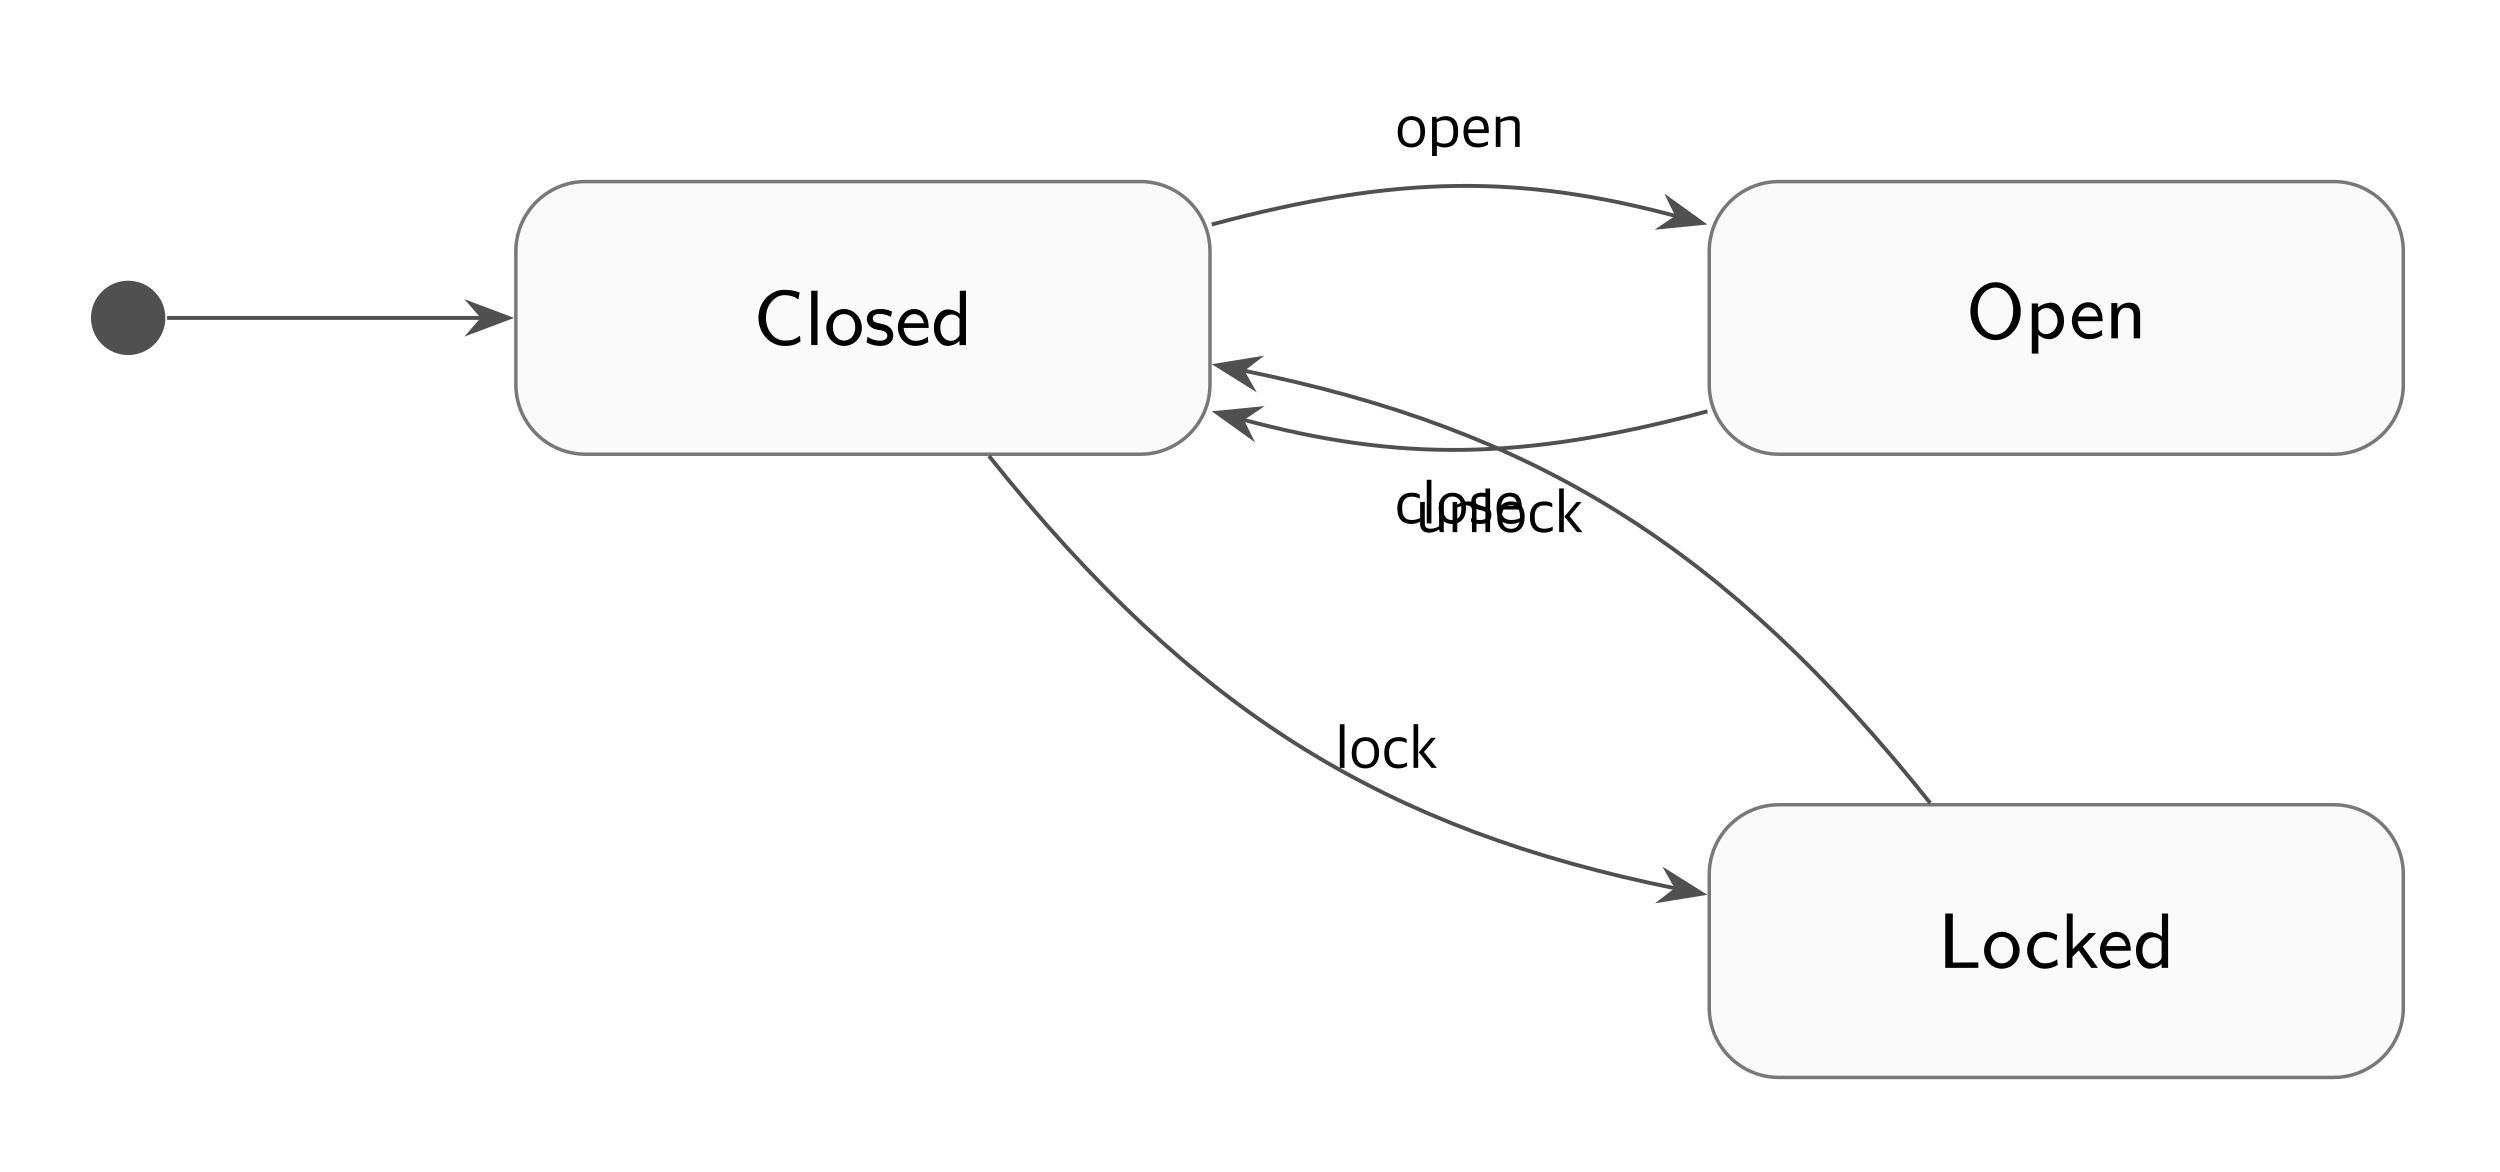
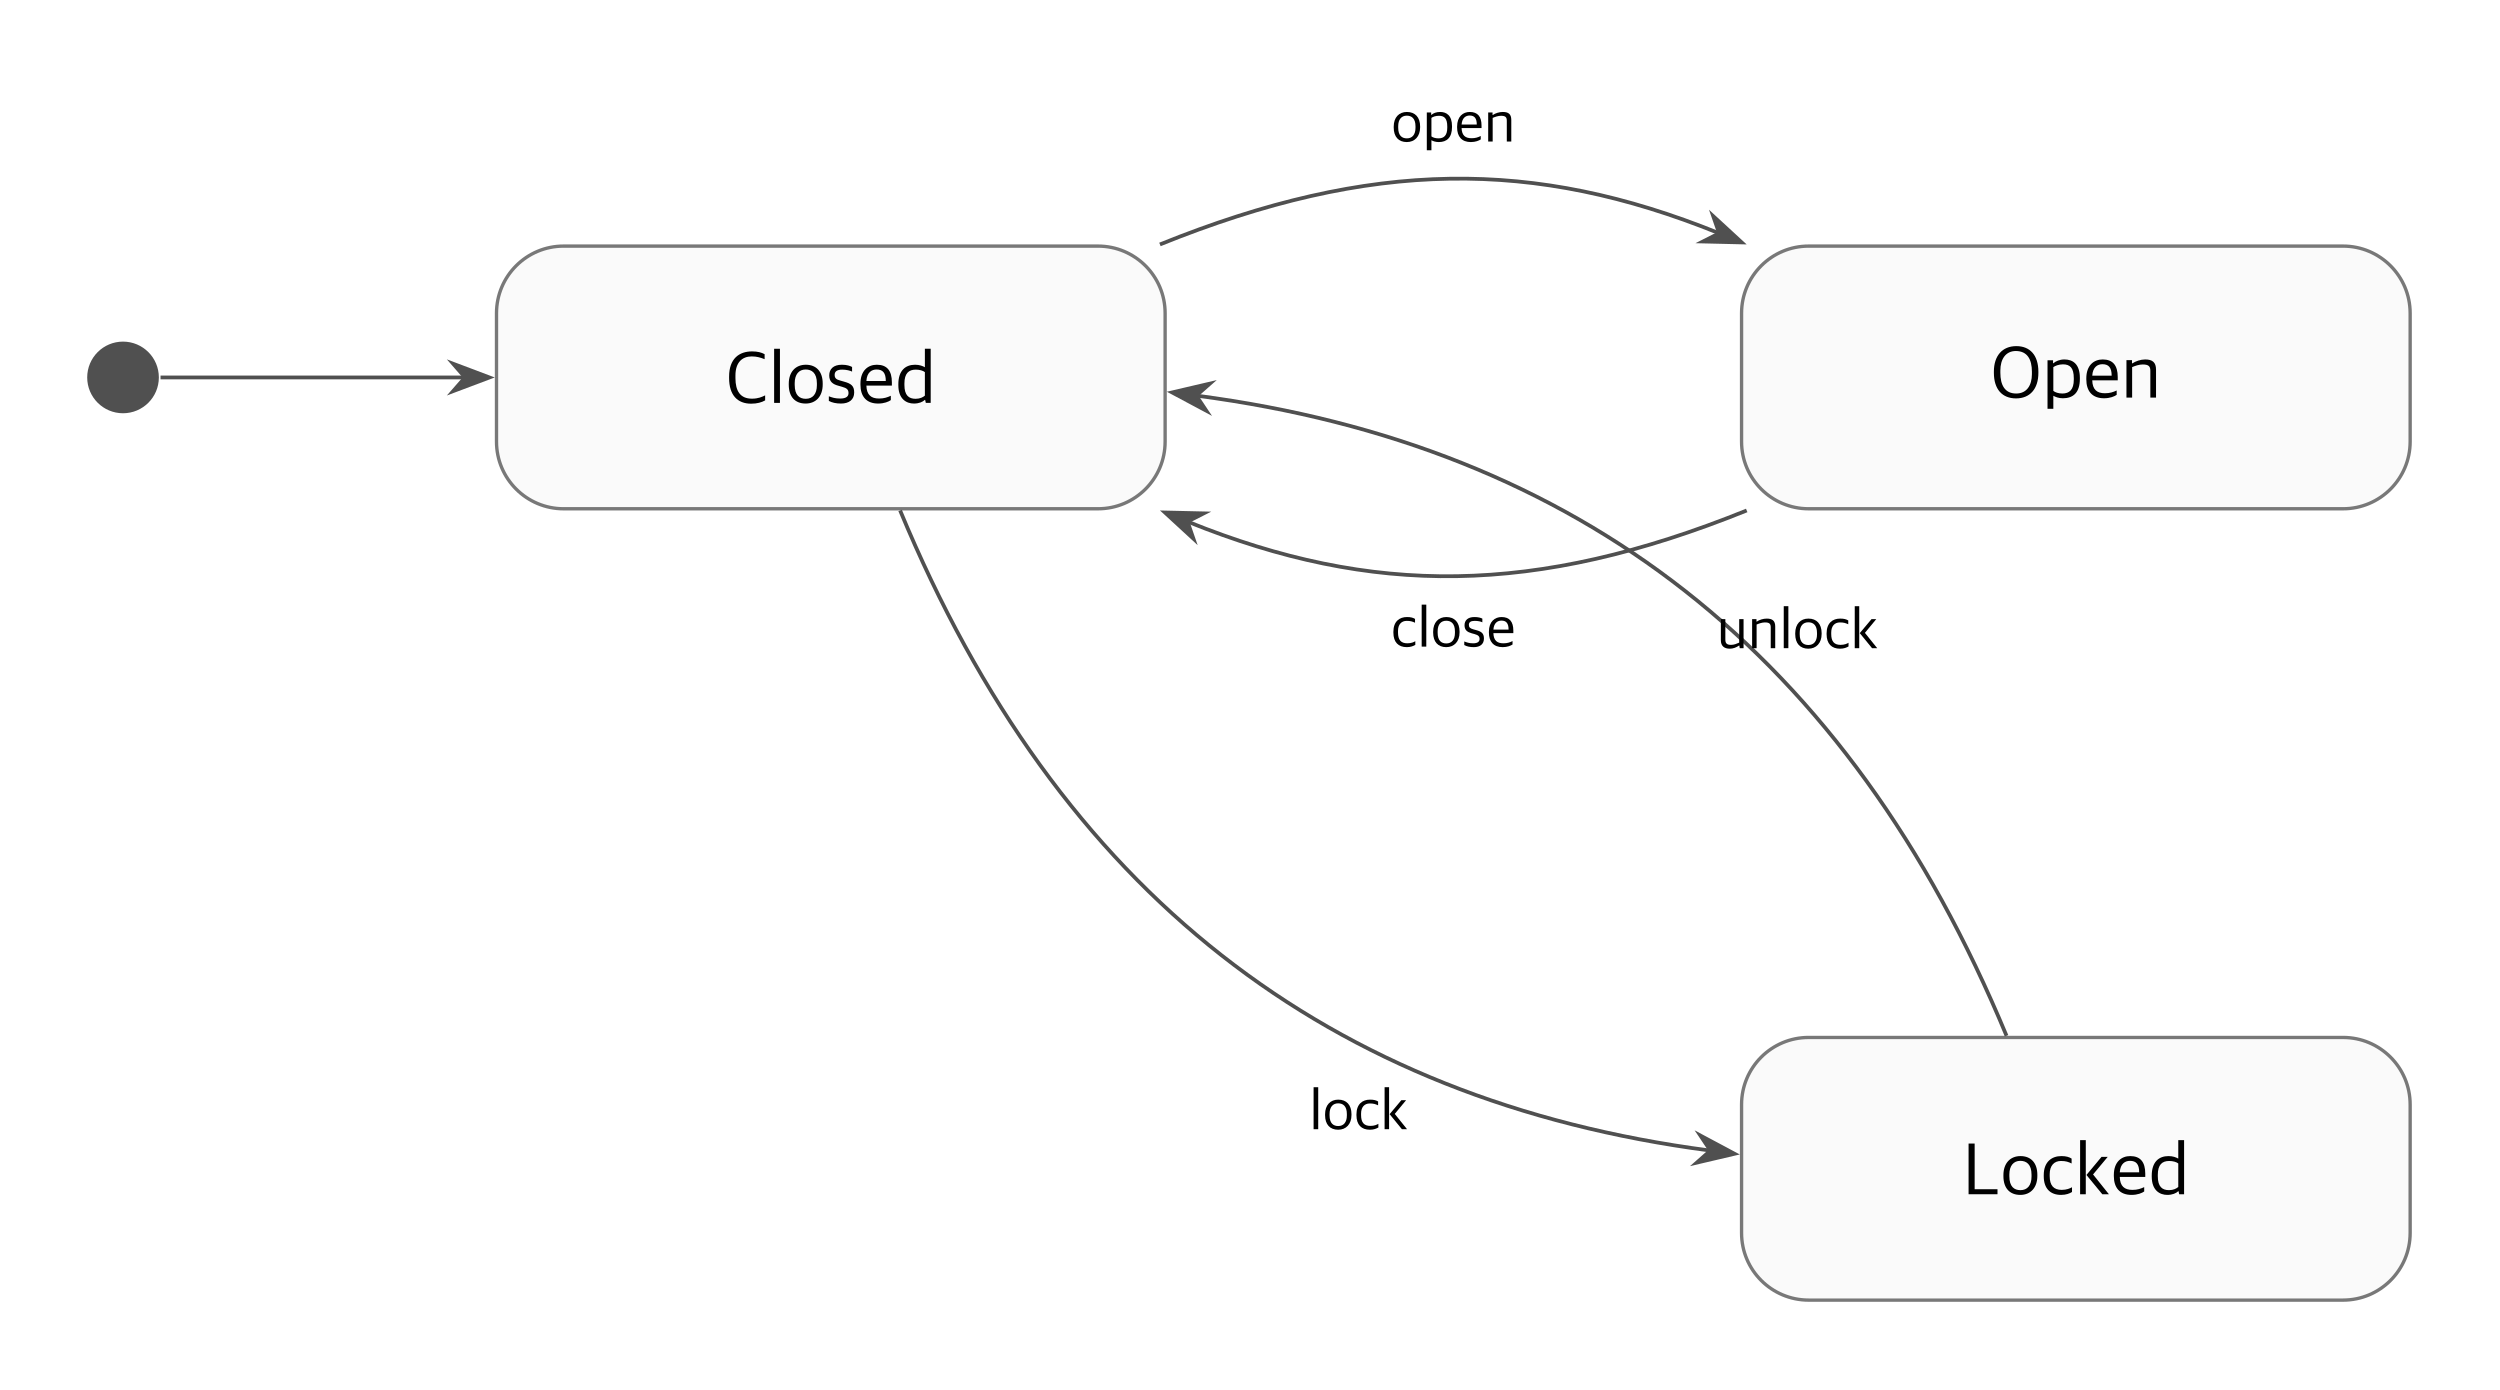
- <svg xmlns="http://www.w3.org/2000/svg" xmlns:xlink="http://www.w3.org/1999/xlink" width="284.54pt" height="133.37pt" viewBox="0 0 284.54 133.37">
+ <svg xmlns="http://www.w3.org/2000/svg" xmlns:xlink="http://www.w3.org/1999/xlink" width="295.88pt" height="164.5pt" viewBox="0 0 295.88 164.5">
  <defs>
    <g>
      <g id="glyph-0-0">
-         <path d="M 5.375 -0.406 L 5.328 -1.062 C 5.062 -0.891 4.797 -0.719 4.484 -0.609 C 4.188 -0.531 3.875 -0.516 3.547 -0.516 C 2.969 -0.516 2.438 -0.812 2.062 -1.266 C 1.641 -1.781 1.453 -2.438 1.453 -3.094 C 1.453 -3.766 1.641 -4.422 2.062 -4.922 C 2.438 -5.375 2.969 -5.688 3.547 -5.688 C 3.844 -5.688 4.109 -5.656 4.375 -5.578 C 4.656 -5.5 4.906 -5.359 5.141 -5.188 L 5.281 -5.984 C 5 -6.078 4.719 -6.172 4.422 -6.219 C 4.141 -6.266 3.844 -6.297 3.547 -6.297 C 2.75 -6.297 2 -5.938 1.453 -5.359 C 0.891 -4.75 0.594 -3.938 0.594 -3.094 C 0.594 -2.266 0.891 -1.453 1.453 -0.844 C 2 -0.25 2.75 0.094 3.547 0.094 C 3.875 0.094 4.188 0.078 4.5 0 C 4.812 -0.078 5.109 -0.234 5.375 -0.406 Z M 5.375 -0.406 " />
+         <path d="M 3.047 -0.281 C 3.75 -0.281 4.297 -0.438 4.703 -0.672 L 4.703 -1.266 C 4.328 -1.078 3.875 -0.875 3.141 -0.875 C 1.766 -0.875 1.188 -1.766 1.188 -3.312 L 1.188 -3.609 C 1.188 -5.188 2 -5.875 3.125 -5.875 C 3.719 -5.875 4.172 -5.734 4.641 -5.547 L 4.641 -6.141 C 4.266 -6.344 3.812 -6.469 3.156 -6.469 C 1.641 -6.469 0.438 -5.625 0.438 -3.484 L 0.438 -3.312 C 0.438 -1.281 1.438 -0.281 3.047 -0.281 Z M 3.047 -0.281 " />
      </g>
      <g id="glyph-0-1">
-         <path d="M 1.453 0 L 1.453 -6.188 L 0.734 -6.188 L 0.734 0 Z M 1.453 0 " />
+         <path d="M 0.672 -0.375 L 1.359 -0.375 L 1.359 -6.781 L 0.672 -6.781 Z M 0.672 -0.375 " />
      </g>
      <g id="glyph-0-2">
-         <path d="M 4.312 -1.969 C 4.312 -3.125 3.422 -4.109 2.281 -4.109 C 1.172 -4.109 0.266 -3.156 0.266 -1.969 C 0.266 -0.781 1.203 0.094 2.281 0.094 C 3.391 0.094 4.312 -0.797 4.312 -1.969 Z M 3.562 -2.047 C 3.562 -1.016 2.938 -0.516 2.297 -0.516 C 1.609 -0.516 1.016 -1.047 1.016 -2.047 C 1.016 -3.094 1.672 -3.531 2.281 -3.531 C 2.922 -3.531 3.562 -3.078 3.562 -2.047 Z M 3.562 -2.047 " />
+         <path d="M 2.375 -0.297 C 3.578 -0.297 4.391 -1.141 4.391 -2.547 L 4.391 -2.672 C 4.391 -4.078 3.641 -4.891 2.391 -4.891 C 1.188 -4.891 0.375 -4.047 0.375 -2.641 L 0.375 -2.516 C 0.375 -1.094 1.125 -0.297 2.375 -0.297 Z M 2.391 -0.859 C 1.656 -0.859 1.078 -1.266 1.078 -2.5 L 1.078 -2.719 C 1.078 -3.75 1.578 -4.328 2.375 -4.328 C 3.094 -4.328 3.703 -3.922 3.703 -2.688 L 3.703 -2.469 C 3.703 -1.422 3.203 -0.859 2.391 -0.859 Z M 2.391 -0.859 " />
      </g>
      <g id="glyph-0-3">
-         <path d="M 3.297 -1.156 C 3.297 -1.469 3.172 -1.781 2.859 -2.047 C 2.562 -2.297 2.297 -2.359 1.734 -2.469 C 1.422 -2.531 0.969 -2.609 0.969 -3.031 C 0.969 -3.547 1.609 -3.547 1.734 -3.547 C 2.391 -3.547 2.781 -3.344 3.031 -3.203 L 3.156 -3.828 C 2.594 -4.078 2.188 -4.109 1.812 -4.109 C 1.609 -4.109 0.297 -4.109 0.297 -2.938 C 0.297 -2.5 0.562 -2.234 0.656 -2.141 C 1 -1.844 1.234 -1.797 1.844 -1.688 C 2.125 -1.625 2.625 -1.531 2.625 -1.078 C 2.625 -0.5 1.906 -0.5 1.797 -0.5 C 1.266 -0.5 0.766 -0.672 0.375 -0.953 L 0.266 -0.297 C 0.797 -0.016 1.344 0.094 1.797 0.094 C 2.375 0.094 3.297 -0.094 3.297 -1.156 Z M 3.297 -1.156 " />
+         <path d="M 1.781 -0.297 C 2.75 -0.297 3.344 -0.766 3.344 -1.609 C 3.344 -2.375 3 -2.656 2.141 -2.891 L 1.703 -3.016 C 1.219 -3.141 1.031 -3.312 1.031 -3.688 C 1.031 -4.109 1.328 -4.312 1.938 -4.312 C 2.422 -4.312 2.875 -4.188 3.094 -4.078 L 3.094 -4.625 C 2.875 -4.75 2.484 -4.891 1.891 -4.891 C 0.875 -4.891 0.391 -4.375 0.391 -3.625 C 0.391 -2.875 0.828 -2.578 1.469 -2.406 L 1.906 -2.281 C 2.469 -2.125 2.672 -1.953 2.672 -1.531 C 2.672 -1.141 2.391 -0.891 1.688 -0.891 C 1.047 -0.891 0.734 -1.016 0.344 -1.156 L 0.344 -0.609 C 0.719 -0.406 1.203 -0.297 1.781 -0.297 Z M 1.781 -0.297 " />
      </g>
      <g id="glyph-0-4">
-         <path d="M 3.812 -1.953 C 3.812 -2.234 3.797 -2.906 3.453 -3.438 C 3.078 -4 2.5 -4.109 2.172 -4.109 C 1.141 -4.109 0.312 -3.156 0.312 -2.016 C 0.312 -0.844 1.188 0.094 2.297 0.094 C 2.734 0.094 3.25 -0.016 3.766 -0.344 L 3.719 -0.953 C 3.156 -0.547 2.625 -0.484 2.312 -0.484 C 1.562 -0.484 1 -1.141 0.969 -1.953 Z M 3.281 -2.484 L 1.031 -2.484 C 1.172 -3.047 1.609 -3.531 2.172 -3.531 C 2.5 -3.531 3.109 -3.375 3.281 -2.484 Z M 3.281 -2.484 " />
+         <path d="M 2.469 -0.297 C 3.188 -0.297 3.703 -0.516 3.969 -0.703 L 3.969 -1.219 C 3.562 -1.031 3.172 -0.891 2.578 -0.891 C 1.641 -0.891 1.109 -1.312 1.078 -2.422 L 4.094 -2.422 L 4.094 -2.812 C 4.094 -4.188 3.516 -4.891 2.312 -4.891 C 1.281 -4.891 0.375 -4.203 0.375 -2.656 L 0.375 -2.531 C 0.375 -1.141 1.078 -0.297 2.469 -0.297 Z M 2.281 -4.328 C 3.016 -4.328 3.375 -3.938 3.375 -2.969 L 1.078 -2.969 C 1.141 -4.016 1.734 -4.328 2.281 -4.328 Z M 2.281 -4.328 " />
      </g>
      <g id="glyph-0-5">
-         <path d="M 3.984 0 L 3.984 -6.188 L 3.281 -6.188 L 3.281 -3.562 C 2.781 -3.984 2.203 -4.062 1.922 -4.062 C 1.016 -4.062 0.328 -3.125 0.328 -1.984 C 0.328 -0.828 1.016 0.094 1.875 0.094 C 2.156 0.094 2.719 0.031 3.25 -0.469 L 3.25 0 Z M 3.25 -1.266 C 3.25 -1.094 3.25 -1.078 3.156 -0.953 C 2.906 -0.625 2.609 -0.484 2.281 -0.484 C 1.703 -0.484 1.062 -0.906 1.062 -1.969 C 1.062 -3.109 1.812 -3.484 2.375 -3.484 C 2.797 -3.484 3.078 -3.25 3.25 -3.016 Z M 3.25 -1.266 " />
+         <path d="M 2.234 -0.297 C 2.828 -0.297 3.266 -0.484 3.531 -0.734 L 3.562 -0.734 L 3.641 -0.375 L 4.219 -0.375 L 4.219 -6.781 L 3.531 -6.781 L 3.531 -4.594 C 3.281 -4.734 2.906 -4.891 2.375 -4.891 C 1.219 -4.891 0.391 -4.188 0.391 -2.578 L 0.391 -2.469 C 0.391 -0.828 1.344 -0.297 2.234 -0.297 Z M 2.438 -0.859 C 1.641 -0.859 1.109 -1.25 1.109 -2.5 L 1.109 -2.672 C 1.109 -3.875 1.625 -4.312 2.453 -4.312 C 2.906 -4.312 3.328 -4.188 3.531 -4.016 L 3.531 -1.234 C 3.312 -1.047 2.953 -0.859 2.438 -0.859 Z M 2.438 -0.859 " />
      </g>
      <g id="glyph-0-6">
-         <path d="M 6.25 -3.062 C 6.25 -4.953 4.922 -6.391 3.375 -6.391 C 1.844 -6.391 0.516 -4.953 0.516 -3.062 C 0.516 -1.219 1.844 0.203 3.375 0.203 C 4.922 0.203 6.25 -1.219 6.25 -3.062 Z M 5.391 -3.203 C 5.391 -1.531 4.438 -0.422 3.375 -0.422 C 2.312 -0.422 1.359 -1.531 1.359 -3.203 C 1.359 -4.828 2.359 -5.781 3.375 -5.781 C 4.406 -5.781 5.391 -4.828 5.391 -3.203 Z M 5.391 -3.203 " />
+         <path d="M 3.047 -0.281 C 4.688 -0.281 5.688 -1.406 5.688 -3.297 L 5.688 -3.438 C 5.688 -5.406 4.688 -6.469 3.078 -6.469 C 1.422 -6.469 0.422 -5.328 0.422 -3.453 L 0.422 -3.312 C 0.422 -1.344 1.422 -0.281 3.047 -0.281 Z M 3.062 -0.859 C 1.719 -0.859 1.188 -1.859 1.188 -3.312 L 1.188 -3.578 C 1.188 -4.922 1.812 -5.891 3.031 -5.891 C 4.391 -5.875 4.922 -4.891 4.922 -3.438 L 4.922 -3.156 C 4.922 -1.828 4.312 -0.859 3.062 -0.859 Z M 3.062 -0.859 " />
      </g>
      <g id="glyph-0-7">
-         <path d="M 4.406 -1.984 C 4.406 -3.062 3.844 -4.062 2.984 -4.062 C 2.734 -4.062 2.062 -4.016 1.453 -3.531 L 1.453 -3.969 L 0.734 -3.969 L 0.734 1.734 L 1.484 1.734 L 1.484 -0.406 C 1.812 -0.094 2.25 0.094 2.719 0.094 C 3.625 0.094 4.406 -0.781 4.406 -1.984 Z M 3.672 -1.984 C 3.672 -1.125 3.047 -0.484 2.344 -0.484 C 2.062 -0.484 1.734 -0.594 1.484 -1.031 L 1.484 -2.969 C 1.594 -3.125 1.922 -3.453 2.438 -3.453 C 3.109 -3.453 3.672 -2.812 3.672 -1.984 Z M 3.672 -1.984 " />
+         <path d="M 0.656 0.953 L 1.344 0.953 L 1.344 -0.594 C 1.594 -0.453 1.969 -0.297 2.469 -0.297 C 3.703 -0.297 4.484 -0.969 4.484 -2.594 L 4.484 -2.703 C 4.484 -4.359 3.641 -4.891 2.656 -4.891 C 2.094 -4.891 1.625 -4.688 1.344 -4.438 L 1.312 -4.438 L 1.312 -4.797 L 0.656 -4.797 Z M 2.406 -0.859 C 1.953 -0.859 1.547 -1 1.344 -1.172 L 1.344 -3.984 C 1.547 -4.125 1.969 -4.312 2.484 -4.312 C 3.297 -4.312 3.766 -3.922 3.766 -2.672 L 3.766 -2.5 C 3.766 -1.312 3.25 -0.859 2.406 -0.859 Z M 2.406 -0.859 " />
      </g>
      <g id="glyph-0-8">
-         <path d="M 4 0 L 4 -2.656 C 4 -3.312 3.828 -4.062 2.75 -4.062 C 2.047 -4.062 1.609 -3.656 1.406 -3.375 L 1.406 -4.016 L 0.719 -4.016 L 0.719 0 L 1.469 0 L 1.469 -2.172 C 1.469 -2.766 1.688 -3.484 2.375 -3.484 C 3.266 -3.484 3.266 -2.844 3.266 -2.594 L 3.266 0 Z M 4 0 " />
+         <path d="M 0.656 -0.375 L 1.328 -0.375 L 1.328 -3.984 C 1.703 -4.141 2.156 -4.297 2.578 -4.297 C 3.281 -4.297 3.484 -4.078 3.484 -3.547 L 3.484 -0.375 L 4.156 -0.375 L 4.156 -3.688 C 4.156 -4.547 3.734 -4.891 2.875 -4.891 C 2.328 -4.891 1.75 -4.688 1.344 -4.422 L 1.312 -4.422 L 1.312 -4.812 L 0.656 -4.812 Z M 0.656 -0.375 " />
      </g>
      <g id="glyph-0-9">
-         <path d="M 4.609 0 L 4.609 -0.625 L 4.219 -0.625 L 2.047 -0.609 L 1.703 -0.609 L 1.703 -6.188 L 0.844 -6.188 L 0.844 0 Z M 4.609 0 " />
+         <path d="M 0.766 -0.375 L 4.188 -0.375 L 4.188 -0.969 L 1.484 -0.969 L 1.484 -6.375 L 0.766 -6.375 Z M 0.766 -0.375 " />
      </g>
      <g id="glyph-0-10">
-         <path d="M 3.812 -0.328 L 3.75 -0.969 C 3.328 -0.672 2.859 -0.516 2.312 -0.516 C 1.562 -0.516 1.062 -1.141 1.062 -1.984 C 1.062 -2.672 1.406 -3.5 2.359 -3.5 C 2.922 -3.5 3.203 -3.406 3.656 -3.094 L 3.766 -3.719 C 3.266 -4 2.984 -4.109 2.344 -4.109 C 1.078 -4.109 0.328 -3.047 0.328 -1.984 C 0.328 -0.875 1.156 0.094 2.312 0.094 C 2.938 0.094 3.406 -0.094 3.812 -0.328 Z M 3.812 -0.328 " />
+         <path d="M 2.422 -0.297 C 3.031 -0.297 3.438 -0.469 3.719 -0.641 L 3.719 -1.203 C 3.5 -1.078 3.094 -0.891 2.5 -0.891 C 1.562 -0.891 1.078 -1.391 1.078 -2.531 L 1.078 -2.75 C 1.078 -3.766 1.609 -4.312 2.406 -4.312 C 3 -4.312 3.281 -4.203 3.672 -4.016 L 3.672 -4.594 C 3.375 -4.781 3.031 -4.891 2.453 -4.891 C 1.312 -4.891 0.375 -4.203 0.375 -2.641 L 0.375 -2.5 C 0.375 -1.047 1.156 -0.297 2.422 -0.297 Z M 2.422 -0.297 " />
      </g>
      <g id="glyph-0-11">
-         <path d="M 4.312 0 L 2.578 -2.422 L 4.109 -3.969 L 3.266 -3.969 L 1.438 -2.125 L 1.438 -6.188 L 0.766 -6.188 L 0.766 0 L 1.406 0 L 1.406 -1.266 L 2.125 -1.984 L 3.547 0 Z M 4.312 0 " />
+         <path d="M 0.656 -0.375 L 1.328 -0.375 L 1.328 -6.781 L 0.656 -6.781 Z M 3.281 -0.375 L 4.062 -0.375 L 2.188 -2.719 L 3.922 -4.797 L 3.188 -4.797 L 1.406 -2.656 Z M 3.281 -0.375 " />
      </g>
      <g id="glyph-1-0">
-         <path d="M 1.844 -0.234 C 2.781 -0.234 3.406 -0.875 3.406 -1.984 L 3.406 -2.078 C 3.406 -3.156 2.828 -3.797 1.859 -3.797 C 0.922 -3.797 0.297 -3.141 0.297 -2.047 L 0.297 -1.953 C 0.297 -0.859 0.875 -0.234 1.844 -0.234 Z M 1.859 -0.672 C 1.281 -0.672 0.828 -0.984 0.828 -1.938 L 0.828 -2.109 C 0.828 -2.906 1.219 -3.359 1.844 -3.359 C 2.406 -3.359 2.875 -3.047 2.875 -2.094 L 2.875 -1.922 C 2.875 -1.109 2.484 -0.672 1.859 -0.672 Z M 1.859 -0.672 " />
+         <path d="M 1.844 -0.234 C 2.781 -0.234 3.422 -0.891 3.422 -1.984 L 3.422 -2.078 C 3.422 -3.172 2.828 -3.797 1.859 -3.797 C 0.922 -3.797 0.297 -3.156 0.297 -2.062 L 0.297 -1.953 C 0.297 -0.859 0.875 -0.234 1.844 -0.234 Z M 1.859 -0.672 C 1.281 -0.672 0.828 -0.984 0.828 -1.938 L 0.828 -2.109 C 0.828 -2.922 1.219 -3.359 1.844 -3.359 C 2.406 -3.359 2.875 -3.047 2.875 -2.094 L 2.875 -1.922 C 2.875 -1.109 2.484 -0.672 1.859 -0.672 Z M 1.859 -0.672 " />
      </g>
      <g id="glyph-1-1">
-         <path d="M 0.5 0.734 L 1.047 0.734 L 1.047 -0.453 C 1.234 -0.344 1.531 -0.234 1.922 -0.234 C 2.875 -0.234 3.469 -0.75 3.469 -2.016 L 3.469 -2.109 C 3.469 -3.375 2.828 -3.797 2.062 -3.797 C 1.625 -3.797 1.266 -3.641 1.047 -3.453 L 1.016 -3.453 L 1.016 -3.719 L 0.5 -3.719 Z M 1.875 -0.672 C 1.516 -0.672 1.203 -0.781 1.047 -0.906 L 1.047 -3.094 C 1.203 -3.203 1.531 -3.344 1.922 -3.344 C 2.562 -3.344 2.922 -3.047 2.922 -2.078 L 2.922 -1.938 C 2.922 -1.016 2.531 -0.672 1.875 -0.672 Z M 1.875 -0.672 " />
+         <path d="M 0.5 0.734 L 1.047 0.734 L 1.047 -0.453 C 1.234 -0.344 1.531 -0.234 1.922 -0.234 C 2.875 -0.234 3.484 -0.766 3.484 -2.016 L 3.484 -2.109 C 3.484 -3.391 2.828 -3.797 2.078 -3.797 C 1.625 -3.797 1.266 -3.656 1.047 -3.453 L 1.016 -3.453 L 1.016 -3.734 L 0.5 -3.734 Z M 1.875 -0.672 C 1.516 -0.672 1.203 -0.781 1.047 -0.906 L 1.047 -3.094 C 1.203 -3.219 1.531 -3.344 1.938 -3.344 C 2.562 -3.344 2.922 -3.047 2.922 -2.078 L 2.922 -1.938 C 2.922 -1.016 2.531 -0.672 1.875 -0.672 Z M 1.875 -0.672 " />
      </g>
      <g id="glyph-1-2">
-         <path d="M 1.922 -0.234 C 2.484 -0.234 2.875 -0.406 3.078 -0.547 L 3.078 -0.938 C 2.766 -0.797 2.469 -0.688 2 -0.688 C 1.266 -0.688 0.859 -1.016 0.828 -1.875 L 3.172 -1.875 L 3.172 -2.172 C 3.172 -3.25 2.734 -3.797 1.797 -3.797 C 1 -3.797 0.297 -3.266 0.297 -2.062 L 0.297 -1.969 C 0.297 -0.891 0.844 -0.234 1.922 -0.234 Z M 1.781 -3.359 C 2.344 -3.359 2.625 -3.047 2.625 -2.297 L 0.828 -2.297 C 0.891 -3.109 1.344 -3.359 1.781 -3.359 Z M 1.781 -3.359 " />
+         <path d="M 1.922 -0.234 C 2.484 -0.234 2.875 -0.406 3.094 -0.547 L 3.094 -0.953 C 2.781 -0.797 2.469 -0.688 2.016 -0.688 C 1.266 -0.688 0.859 -1.016 0.828 -1.891 L 3.188 -1.891 L 3.188 -2.188 C 3.188 -3.25 2.734 -3.797 1.797 -3.797 C 1 -3.797 0.297 -3.266 0.297 -2.062 L 0.297 -1.969 C 0.297 -0.891 0.844 -0.234 1.922 -0.234 Z M 1.781 -3.375 C 2.344 -3.375 2.625 -3.062 2.625 -2.312 L 0.828 -2.312 C 0.891 -3.125 1.344 -3.375 1.781 -3.375 Z M 1.781 -3.375 " />
      </g>
      <g id="glyph-1-3">
-         <path d="M 0.5 -0.297 L 1.031 -0.297 L 1.031 -3.094 C 1.312 -3.219 1.672 -3.344 2 -3.344 C 2.547 -3.344 2.703 -3.156 2.703 -2.75 L 2.703 -0.297 L 3.219 -0.297 L 3.219 -2.859 C 3.219 -3.531 2.906 -3.797 2.234 -3.797 C 1.797 -3.797 1.359 -3.641 1.047 -3.438 L 1.016 -3.438 L 1.016 -3.734 L 0.5 -3.734 Z M 0.5 -0.297 " />
+         <path d="M 0.5 -0.297 L 1.031 -0.297 L 1.031 -3.094 C 1.328 -3.219 1.688 -3.344 2.016 -3.344 C 2.562 -3.344 2.703 -3.172 2.703 -2.75 L 2.703 -0.297 L 3.234 -0.297 L 3.234 -2.859 C 3.234 -3.531 2.906 -3.797 2.234 -3.797 C 1.812 -3.797 1.359 -3.656 1.047 -3.438 L 1.016 -3.438 L 1.016 -3.734 L 0.5 -3.734 Z M 0.5 -0.297 " />
      </g>
      <g id="glyph-1-4">
-         <path d="M 1.875 -0.234 C 2.359 -0.234 2.656 -0.375 2.891 -0.5 L 2.891 -0.922 C 2.719 -0.828 2.406 -0.688 1.938 -0.688 C 1.203 -0.688 0.844 -1.078 0.844 -1.969 L 0.844 -2.125 C 0.844 -2.922 1.25 -3.344 1.875 -3.344 C 2.328 -3.344 2.547 -3.266 2.844 -3.125 L 2.844 -3.562 C 2.625 -3.719 2.359 -3.797 1.906 -3.797 C 1.016 -3.797 0.297 -3.266 0.297 -2.047 L 0.297 -1.938 C 0.297 -0.812 0.891 -0.234 1.875 -0.234 Z M 1.875 -0.234 " />
+         <path d="M 1.891 -0.234 C 2.359 -0.234 2.672 -0.375 2.891 -0.5 L 2.891 -0.938 C 2.719 -0.828 2.406 -0.688 1.953 -0.688 C 1.203 -0.688 0.844 -1.078 0.844 -1.969 L 0.844 -2.141 C 0.844 -2.922 1.25 -3.344 1.875 -3.344 C 2.328 -3.344 2.547 -3.266 2.859 -3.125 L 2.859 -3.578 C 2.625 -3.719 2.359 -3.797 1.906 -3.797 C 1.016 -3.797 0.297 -3.281 0.297 -2.047 L 0.297 -1.953 C 0.297 -0.812 0.891 -0.234 1.891 -0.234 Z M 1.891 -0.234 " />
      </g>
      <g id="glyph-1-5">
-         <path d="M 0.516 -0.297 L 1.047 -0.297 L 1.047 -5.266 L 0.516 -5.266 Z M 0.516 -0.297 " />
+         <path d="M 0.516 -0.297 L 1.062 -0.297 L 1.062 -5.266 L 0.516 -5.266 Z M 0.516 -0.297 " />
      </g>
      <g id="glyph-1-6">
-         <path d="M 1.375 -0.234 C 2.141 -0.234 2.594 -0.594 2.594 -1.25 C 2.594 -1.844 2.328 -2.062 1.672 -2.234 L 1.312 -2.344 C 0.953 -2.438 0.812 -2.562 0.812 -2.859 C 0.812 -3.188 1.031 -3.344 1.5 -3.344 C 1.875 -3.344 2.234 -3.25 2.406 -3.156 L 2.406 -3.594 C 2.234 -3.688 1.922 -3.797 1.469 -3.797 C 0.688 -3.797 0.297 -3.406 0.297 -2.812 C 0.297 -2.234 0.641 -2 1.141 -1.859 L 1.484 -1.781 C 1.922 -1.656 2.078 -1.516 2.078 -1.188 C 2.078 -0.875 1.859 -0.688 1.297 -0.688 C 0.812 -0.688 0.562 -0.797 0.266 -0.906 L 0.266 -0.484 C 0.562 -0.312 0.922 -0.234 1.375 -0.234 Z M 1.375 -0.234 " />
+         <path d="M 1.391 -0.234 C 2.141 -0.234 2.594 -0.594 2.594 -1.25 C 2.594 -1.844 2.328 -2.078 1.672 -2.25 L 1.328 -2.344 C 0.953 -2.453 0.812 -2.578 0.812 -2.875 C 0.812 -3.188 1.031 -3.344 1.5 -3.344 C 1.891 -3.344 2.234 -3.266 2.406 -3.172 L 2.406 -3.609 C 2.234 -3.703 1.938 -3.797 1.469 -3.797 C 0.688 -3.797 0.297 -3.406 0.297 -2.828 C 0.297 -2.234 0.641 -2.016 1.141 -1.875 L 1.484 -1.781 C 1.922 -1.656 2.078 -1.516 2.078 -1.203 C 2.078 -0.891 1.859 -0.688 1.312 -0.688 C 0.828 -0.688 0.562 -0.797 0.266 -0.906 L 0.266 -0.484 C 0.562 -0.312 0.938 -0.234 1.391 -0.234 Z M 1.391 -0.234 " />
      </g>
      <g id="glyph-1-7">
-         <path d="M 0.5 -0.297 L 1.031 -0.297 L 1.031 -5.266 L 0.5 -5.266 Z M 2.547 -0.297 L 3.156 -0.297 L 1.688 -2.109 L 3.047 -3.719 L 2.484 -3.719 L 1.094 -2.062 Z M 2.547 -0.297 " />
+         <path d="M 0.5 -0.297 L 1.031 -0.297 L 1.031 -5.266 L 0.5 -5.266 Z M 2.547 -0.297 L 3.156 -0.297 L 1.703 -2.109 L 3.047 -3.734 L 2.484 -3.734 L 1.094 -2.078 Z M 2.547 -0.297 " />
      </g>
      <g id="glyph-1-8">
-         <path d="M 1.547 -0.234 C 1.953 -0.234 2.328 -0.391 2.641 -0.609 L 2.656 -0.609 L 2.719 -0.297 L 3.172 -0.297 L 3.172 -3.734 L 2.641 -3.734 L 2.641 -0.953 C 2.359 -0.812 2.047 -0.688 1.688 -0.688 C 1.172 -0.688 1.016 -0.875 1.016 -1.312 L 1.016 -3.734 L 0.484 -3.734 L 0.484 -1.234 C 0.484 -0.562 0.875 -0.234 1.547 -0.234 Z M 1.547 -0.234 " />
+         <path d="M 1.547 -0.234 C 1.953 -0.234 2.328 -0.391 2.641 -0.609 L 2.672 -0.609 L 2.719 -0.297 L 3.172 -0.297 L 3.172 -3.734 L 2.656 -3.734 L 2.656 -0.953 C 2.359 -0.828 2.062 -0.688 1.688 -0.688 C 1.188 -0.688 1.016 -0.875 1.016 -1.312 L 1.016 -3.734 L 0.484 -3.734 L 0.484 -1.234 C 0.484 -0.562 0.875 -0.234 1.547 -0.234 Z M 1.547 -0.234 " />
      </g>
    </g>
  </defs>
-   <path fill-rule="nonzero" fill="rgb(31.374%, 31.374%, 31.374%)" fill-opacity="1" d="M 18.82 36.184 C 18.82 33.844 16.926 31.949 14.59 31.949 C 12.25 31.949 10.355 33.844 10.355 36.184 C 10.355 38.52 12.25 40.414 14.59 40.414 C 16.926 40.414 18.82 38.52 18.82 36.184 Z M 18.82 36.184 " />
-   <path fill-rule="nonzero" fill="rgb(98.039%, 98.039%, 98.039%)" fill-opacity="1" stroke-width="0.399" stroke-linecap="butt" stroke-linejoin="miter" stroke="rgb(47.06%, 47.06%, 47.06%)" stroke-opacity="1" stroke-miterlimit="10" d="M 115.737 15.591 L 52.306 15.591 C 47.903 15.591 44.335 12.024 44.335 7.62 L 44.335 -7.619 C 44.335 -12.023 47.903 -15.59 52.306 -15.59 L 115.737 -15.59 C 120.137 -15.59 123.708 -12.023 123.708 -7.619 L 123.708 7.62 C 123.708 12.024 120.137 15.591 115.737 15.591 Z M 115.737 15.591 " transform="matrix(0.995299, 0, 0, -0.995299, 14.58813, 36.18209)" />
+   <path fill-rule="nonzero" fill="rgb(31.374%, 31.374%, 31.374%)" fill-opacity="1" d="M 18.801 44.672 C 18.801 42.328 16.902 40.43 14.559 40.43 C 12.219 40.43 10.32 42.328 10.32 44.672 C 10.32 47.012 12.219 48.91 14.559 48.91 C 16.902 48.91 18.801 47.012 18.801 44.672 Z M 18.801 44.672 " />
+   <path fill-rule="nonzero" fill="rgb(98.039%, 98.039%, 98.039%)" fill-opacity="1" stroke-width="0.399" stroke-linecap="butt" stroke-linejoin="miter" stroke="rgb(47.06%, 47.06%, 47.06%)" stroke-opacity="1" stroke-miterlimit="10" d="M 115.736 15.592 L 52.305 15.592 C 47.905 15.592 44.336 12.023 44.336 7.619 L 44.336 -7.622 C 44.336 -12.022 47.905 -15.592 52.305 -15.592 L 115.736 -15.592 C 120.14 -15.592 123.709 -12.022 123.709 -7.622 L 123.709 7.619 C 123.709 12.023 120.14 15.592 115.736 15.592 Z M 115.736 15.592 " transform="matrix(0.99697, 0, 0, -0.99697, 14.56041, 44.67022)" />
  <g fill="rgb(0%, 0%, 0%)" fill-opacity="1">
-     <use xlink:href="#glyph-0-0" x="85.729" y="39.278" />
-     <use xlink:href="#glyph-0-1" x="91.592" y="39.278" />
-     <use xlink:href="#glyph-0-2" x="93.779" y="39.278" />
-     <use xlink:href="#glyph-0-3" x="98.366" y="39.278" />
-     <use xlink:href="#glyph-0-4" x="101.882" y="39.278" />
-     <use xlink:href="#glyph-0-5" x="105.96" y="39.278" />
+     <use xlink:href="#glyph-0-0" x="85.853" y="48.058" />
+     <use xlink:href="#glyph-0-1" x="90.948" y="48.058" />
+     <use xlink:href="#glyph-0-2" x="92.977" y="48.058" />
+     <use xlink:href="#glyph-0-3" x="97.751" y="48.058" />
+     <use xlink:href="#glyph-0-4" x="101.461" y="48.058" />
+     <use xlink:href="#glyph-0-5" x="105.93" y="48.058" />
  </g>
-   <path fill-rule="nonzero" fill="rgb(98.039%, 98.039%, 98.039%)" fill-opacity="1" stroke-width="0.399" stroke-linecap="butt" stroke-linejoin="miter" stroke="rgb(47.06%, 47.06%, 47.06%)" stroke-opacity="1" stroke-miterlimit="10" d="M 252.199 15.591 L 188.768 15.591 C 184.369 15.591 180.801 12.024 180.801 7.62 L 180.801 -7.619 C 180.801 -12.023 184.369 -15.59 188.768 -15.59 L 252.199 -15.59 C 256.603 -15.59 260.17 -12.023 260.17 -7.619 L 260.17 7.62 C 260.17 12.024 256.603 15.591 252.199 15.591 Z M 252.199 15.591 " transform="matrix(0.995299, 0, 0, -0.995299, 14.58813, 36.18209)" />
+   <path fill-rule="nonzero" fill="rgb(98.039%, 98.039%, 98.039%)" fill-opacity="1" stroke-width="0.399" stroke-linecap="butt" stroke-linejoin="miter" stroke="rgb(47.06%, 47.06%, 47.06%)" stroke-opacity="1" stroke-miterlimit="10" d="M 263.539 15.592 L 200.108 15.592 C 195.705 15.592 192.139 12.023 192.139 7.619 L 192.139 -7.622 C 192.139 -12.022 195.705 -15.592 200.108 -15.592 L 263.539 -15.592 C 267.939 -15.592 271.508 -12.022 271.508 -7.622 L 271.508 7.619 C 271.508 12.023 267.939 15.592 263.539 15.592 Z M 263.539 15.592 " transform="matrix(0.99697, 0, 0, -0.99697, 14.56041, 44.67022)" />
  <g fill="rgb(0%, 0%, 0%)" fill-opacity="1">
-     <use xlink:href="#glyph-0-6" x="223.742" y="38.511" />
-     <use xlink:href="#glyph-0-7" x="230.516" y="38.511" />
+     <use xlink:href="#glyph-0-6" x="235.558" y="47.433" />
+     <use xlink:href="#glyph-0-7" x="241.672" y="47.433" />
+     <use xlink:href="#glyph-0-4" x="246.544" y="47.433" />
+     <use xlink:href="#glyph-0-8" x="251.014" y="47.433" />
  </g>
+   <path fill-rule="nonzero" fill="rgb(98.039%, 98.039%, 98.039%)" fill-opacity="1" stroke-width="0.399" stroke-linecap="butt" stroke-linejoin="miter" stroke="rgb(47.06%, 47.06%, 47.06%)" stroke-opacity="1" stroke-miterlimit="10" d="M 263.539 -78.352 L 200.108 -78.352 C 195.705 -78.352 192.139 -81.922 192.139 -86.322 L 192.139 -101.563 C 192.139 -105.967 195.705 -109.533 200.108 -109.533 L 263.539 -109.533 C 267.939 -109.533 271.508 -105.967 271.508 -101.563 L 271.508 -86.322 C 271.508 -81.922 267.939 -78.352 263.539 -78.352 Z M 263.539 -78.352 " transform="matrix(0.99697, 0, 0, -0.99697, 14.56041, 44.67022)" />
  <g fill="rgb(0%, 0%, 0%)" fill-opacity="1">
-     <use xlink:href="#glyph-0-4" x="235.504" y="38.511" />
-     <use xlink:href="#glyph-0-8" x="239.583" y="38.511" />
+     <use xlink:href="#glyph-0-9" x="232.219" y="141.716" />
+     <use xlink:href="#glyph-0-2" x="236.733" y="141.716" />
+     <use xlink:href="#glyph-0-10" x="241.507" y="141.716" />
+     <use xlink:href="#glyph-0-11" x="245.529" y="141.716" />
+     <use xlink:href="#glyph-0-4" x="249.802" y="141.716" />
+     <use xlink:href="#glyph-0-5" x="254.272" y="141.716" />
  </g>
-   <path fill-rule="nonzero" fill="rgb(98.039%, 98.039%, 98.039%)" fill-opacity="1" stroke-width="0.399" stroke-linecap="butt" stroke-linejoin="miter" stroke="rgb(47.06%, 47.06%, 47.06%)" stroke-opacity="1" stroke-miterlimit="10" d="M 252.199 -55.673 L 188.768 -55.673 C 184.369 -55.673 180.801 -59.245 180.801 -63.644 L 180.801 -78.884 C 180.801 -83.288 184.369 -86.855 188.768 -86.855 L 252.199 -86.855 C 256.603 -86.855 260.17 -83.288 260.17 -78.884 L 260.17 -63.644 C 260.17 -59.245 256.603 -55.673 252.199 -55.673 Z M 252.199 -55.673 " transform="matrix(0.995299, 0, 0, -0.995299, 14.58813, 36.18209)" />
+   <path fill="none" stroke-width="0.448" stroke-linecap="butt" stroke-linejoin="miter" stroke="rgb(31.374%, 31.374%, 31.374%)" stroke-opacity="1" stroke-miterlimit="10" d="M 4.453 -0.002 L 40.496 -0.002 " transform="matrix(0.99697, 0, 0, -0.99697, 14.56041, 44.67022)" />
+   <path fill-rule="nonzero" fill="rgb(31.374%, 31.374%, 31.374%)" fill-opacity="1" stroke-width="0.448" stroke-linecap="butt" stroke-linejoin="miter" stroke="rgb(31.374%, 31.374%, 31.374%)" stroke-opacity="1" stroke-miterlimit="10" d="M 5.03 -0.002 L 0.724 1.624 L 2.138 -0.002 L 0.724 -1.624 Z M 5.03 -0.002 " transform="matrix(0.99697, 0, 0, -0.99697, 52.91128, 44.67022)" />
+   <path fill="none" stroke-width="0.448" stroke-linecap="butt" stroke-linejoin="miter" stroke="rgb(31.374%, 31.374%, 31.374%)" stroke-opacity="1" stroke-miterlimit="10" d="M 123.094 15.788 C 148.28 25.964 167.565 25.964 189.373 17.156 " transform="matrix(0.99697, 0, 0, -0.99697, 14.56041, 44.67022)" />
+   <path fill-rule="nonzero" fill="rgb(31.374%, 31.374%, 31.374%)" fill-opacity="1" stroke-width="0.448" stroke-linecap="butt" stroke-linejoin="miter" stroke="rgb(31.374%, 31.374%, 31.374%)" stroke-opacity="1" stroke-miterlimit="10" d="M 5.032 -0.001 L 0.725 1.622 L 2.14 0.001 L 0.726 -1.623 Z M 5.032 -0.001 " transform="matrix(0.92436, 0.373455, 0.373455, -0.92436, 201.486, 26.81087)" />
  <g fill="rgb(0%, 0%, 0%)" fill-opacity="1">
-     <use xlink:href="#glyph-0-9" x="220.556" y="110.161" />
-     <use xlink:href="#glyph-0-2" x="225.554" y="110.161" />
+     <use xlink:href="#glyph-1-0" x="164.652" y="17.048" />
+     <use xlink:href="#glyph-1-1" x="168.365" y="17.048" />
+     <use xlink:href="#glyph-1-2" x="172.154" y="17.048" />
+     <use xlink:href="#glyph-1-3" x="175.63" y="17.048" />
  </g>
+   <path fill="none" stroke-width="0.448" stroke-linecap="butt" stroke-linejoin="miter" stroke="rgb(31.374%, 31.374%, 31.374%)" stroke-opacity="1" stroke-miterlimit="10" d="M 192.75 -15.792 C 167.565 -25.967 148.28 -25.967 126.471 -17.155 " transform="matrix(0.99697, 0, 0, -0.99697, 14.56041, 44.67022)" />
+   <path fill-rule="nonzero" fill="rgb(31.374%, 31.374%, 31.374%)" fill-opacity="1" stroke-width="0.448" stroke-linecap="butt" stroke-linejoin="miter" stroke="rgb(31.374%, 31.374%, 31.374%)" stroke-opacity="1" stroke-miterlimit="10" d="M 5.032 0.002 L 0.726 1.622 L 2.138 -0.001 L 0.723 -1.625 Z M 5.032 0.002 " transform="matrix(-0.92436, -0.373455, -0.373455, 0.92436, 142.5228, 62.52958)" />
  <g fill="rgb(0%, 0%, 0%)" fill-opacity="1">
-     <use xlink:href="#glyph-0-10" x="230.391" y="110.161" />
-     <use xlink:href="#glyph-0-11" x="234.469" y="110.161" />
+     <use xlink:href="#glyph-1-4" x="164.613" y="76.825" />
+     <use xlink:href="#glyph-1-5" x="167.742" y="76.825" />
+     <use xlink:href="#glyph-1-0" x="169.32" y="76.825" />
+     <use xlink:href="#glyph-1-6" x="173.033" y="76.825" />
+     <use xlink:href="#glyph-1-2" x="175.918" y="76.825" />
  </g>
+   <path fill="none" stroke-width="0.448" stroke-linecap="butt" stroke-linejoin="miter" stroke="rgb(31.374%, 31.374%, 31.374%)" stroke-opacity="1" stroke-miterlimit="10" d="M 92.25 -15.792 C 111.097 -61.254 143.143 -85.832 188.327 -91.768 " transform="matrix(0.99697, 0, 0, -0.99697, 14.56041, 44.67022)" />
+   <path fill-rule="nonzero" fill="rgb(31.374%, 31.374%, 31.374%)" fill-opacity="1" stroke-width="0.448" stroke-linecap="butt" stroke-linejoin="miter" stroke="rgb(31.374%, 31.374%, 31.374%)" stroke-opacity="1" stroke-miterlimit="10" d="M 5.029 0.001 L 0.722 1.621 L 2.141 0.001 L 0.726 -1.623 Z M 5.029 0.001 " transform="matrix(0.988416, 0.129865, 0.129865, -0.988416, 200.3138, 135.8988)" />
  <g fill="rgb(0%, 0%, 0%)" fill-opacity="1">
-     <use xlink:href="#glyph-0-4" x="238.699" y="110.161" />
-     <use xlink:href="#glyph-0-5" x="242.778" y="110.161" />
+     <use xlink:href="#glyph-1-5" x="154.951" y="133.941" />
+     <use xlink:href="#glyph-1-0" x="156.529" y="133.941" />
+     <use xlink:href="#glyph-1-4" x="160.242" y="133.941" />
+     <use xlink:href="#glyph-1-7" x="163.37" y="133.941" />
  </g>
-   <path fill="none" stroke-width="0.448" stroke-linecap="butt" stroke-linejoin="miter" stroke="rgb(31.374%, 31.374%, 31.374%)" stroke-opacity="1" stroke-miterlimit="10" d="M 4.452 -0.002 L 40.493 -0.002 " transform="matrix(0.995299, 0, 0, -0.995299, 14.58813, 36.18209)" />
-   <path fill-rule="nonzero" fill="rgb(31.374%, 31.374%, 31.374%)" fill-opacity="1" stroke-width="0.448" stroke-linecap="butt" stroke-linejoin="miter" stroke="rgb(31.374%, 31.374%, 31.374%)" stroke-opacity="1" stroke-miterlimit="10" d="M 5.032 -0.002 L 0.722 1.623 L 2.139 -0.002 L 0.722 -1.622 Z M 5.032 -0.002 " transform="matrix(0.995299, 0, 0, -0.995299, 52.87472, 36.18209)" />
-   <path fill="none" stroke-width="0.448" stroke-linecap="butt" stroke-linejoin="miter" stroke="rgb(31.374%, 31.374%, 31.374%)" stroke-opacity="1" stroke-miterlimit="10" d="M 123.905 10.682 C 145.263 16.4 159.243 16.4 177.08 11.623 " transform="matrix(0.995299, 0, 0, -0.995299, 14.58813, 36.18209)" />
-   <path fill-rule="nonzero" fill="rgb(31.374%, 31.374%, 31.374%)" fill-opacity="1" stroke-width="0.448" stroke-linecap="butt" stroke-linejoin="miter" stroke="rgb(31.374%, 31.374%, 31.374%)" stroke-opacity="1" stroke-miterlimit="10" d="M 5.032 0.002 L 0.725 1.623 L 2.14 -0.001 L 0.725 -1.623 Z M 5.032 0.002 " transform="matrix(0.961389, 0.257573, 0.257573, -0.961389, 188.8886, 24.09245)" />
+   <path fill="none" stroke-width="0.448" stroke-linecap="butt" stroke-linejoin="miter" stroke="rgb(31.374%, 31.374%, 31.374%)" stroke-opacity="1" stroke-miterlimit="10" d="M 223.594 -78.153 C 204.748 -32.691 172.701 -8.112 127.517 -2.172 " transform="matrix(0.99697, 0, 0, -0.99697, 14.56041, 44.67022)" />
+   <path fill-rule="nonzero" fill="rgb(31.374%, 31.374%, 31.374%)" fill-opacity="1" stroke-width="0.448" stroke-linecap="butt" stroke-linejoin="miter" stroke="rgb(31.374%, 31.374%, 31.374%)" stroke-opacity="1" stroke-miterlimit="10" d="M 5.031 -0.001 L 0.723 1.622 L 2.138 -0.002 L 0.723 -1.623 Z M 5.031 -0.001 " transform="matrix(-0.988416, -0.129865, -0.129865, 0.988416, 143.695, 47.09993)" />
  <g fill="rgb(0%, 0%, 0%)" fill-opacity="1">
-     <use xlink:href="#glyph-1-0" x="158.785" y="17.018" />
-     <use xlink:href="#glyph-1-1" x="162.491" y="17.018" />
-     <use xlink:href="#glyph-1-2" x="166.274" y="17.018" />
-     <use xlink:href="#glyph-1-3" x="169.745" y="17.018" />
-   </g>
-   <path fill="none" stroke-width="0.448" stroke-linecap="butt" stroke-linejoin="miter" stroke="rgb(31.374%, 31.374%, 31.374%)" stroke-opacity="1" stroke-miterlimit="10" d="M 180.601 -10.681 C 159.243 -16.403 145.263 -16.403 127.425 -11.623 " transform="matrix(0.995299, 0, 0, -0.995299, 14.58813, 36.18209)" />
-   <path fill-rule="nonzero" fill="rgb(31.374%, 31.374%, 31.374%)" fill-opacity="1" stroke-width="0.448" stroke-linecap="butt" stroke-linejoin="miter" stroke="rgb(31.374%, 31.374%, 31.374%)" stroke-opacity="1" stroke-miterlimit="10" d="M 5.029 0 L 0.723 1.622 L 2.14 0.002 L 0.722 -1.621 Z M 5.029 0 " transform="matrix(-0.961389, -0.257573, -0.257573, 0.961389, 143.3624, 48.27172)" />
-   <g fill="rgb(0%, 0%, 0%)" fill-opacity="1">
-     <use xlink:href="#glyph-1-4" x="158.747" y="59.872" />
-     <use xlink:href="#glyph-1-5" x="161.871" y="59.872" />
-     <use xlink:href="#glyph-1-0" x="163.446" y="59.872" />
-     <use xlink:href="#glyph-1-6" x="167.153" y="59.872" />
-     <use xlink:href="#glyph-1-2" x="170.033" y="59.872" />
-   </g>
-   <path fill="none" stroke-width="0.448" stroke-linecap="butt" stroke-linejoin="miter" stroke="rgb(31.374%, 31.374%, 31.374%)" stroke-opacity="1" stroke-miterlimit="10" d="M 98.437 -15.791 C 121.887 -45.179 143.744 -58.531 177.029 -65.254 " transform="matrix(0.995299, 0, 0, -0.995299, 14.58813, 36.18209)" />
-   <path fill-rule="nonzero" fill="rgb(31.374%, 31.374%, 31.374%)" fill-opacity="1" stroke-width="0.448" stroke-linecap="butt" stroke-linejoin="miter" stroke="rgb(31.374%, 31.374%, 31.374%)" stroke-opacity="1" stroke-miterlimit="10" d="M 5.03 -0 L 0.726 1.621 L 2.138 0.001 L 0.724 -1.622 Z M 5.03 -0 " transform="matrix(0.975552, 0.196989, 0.196989, -0.975552, 188.8083, 100.7277)" />
-   <g fill="rgb(0%, 0%, 0%)" fill-opacity="1">
-     <use xlink:href="#glyph-1-5" x="151.976" y="87.694" />
-     <use xlink:href="#glyph-1-0" x="153.552" y="87.694" />
-     <use xlink:href="#glyph-1-4" x="157.258" y="87.694" />
-     <use xlink:href="#glyph-1-7" x="160.382" y="87.694" />
-   </g>
-   <path fill="none" stroke-width="0.448" stroke-linecap="butt" stroke-linejoin="miter" stroke="rgb(31.374%, 31.374%, 31.374%)" stroke-opacity="1" stroke-miterlimit="10" d="M 206.068 -55.477 C 182.618 -26.085 160.761 -12.733 127.476 -6.014 " transform="matrix(0.995299, 0, 0, -0.995299, 14.58813, 36.18209)" />
-   <path fill-rule="nonzero" fill="rgb(31.374%, 31.374%, 31.374%)" fill-opacity="1" stroke-width="0.448" stroke-linecap="butt" stroke-linejoin="miter" stroke="rgb(31.374%, 31.374%, 31.374%)" stroke-opacity="1" stroke-miterlimit="10" d="M 5.031 -0.002 L 0.723 1.623 L 2.14 -0.001 L 0.726 -1.624 Z M 5.031 -0.002 " transform="matrix(-0.975552, -0.196989, -0.196989, 0.975552, 143.4427, 42.56693)" />
-   <g fill="rgb(0%, 0%, 0%)" fill-opacity="1">
-     <use xlink:href="#glyph-1-8" x="161.152" y="60.863" />
-     <use xlink:href="#glyph-1-3" x="164.831" y="60.863" />
-     <use xlink:href="#glyph-1-5" x="168.551" y="60.863" />
-     <use xlink:href="#glyph-1-0" x="170.127" y="60.863" />
-     <use xlink:href="#glyph-1-4" x="173.833" y="60.863" />
-     <use xlink:href="#glyph-1-7" x="176.956" y="60.863" />
+     <use xlink:href="#glyph-1-8" x="203.182" y="77.009" />
+     <use xlink:href="#glyph-1-3" x="206.867" y="77.009" />
+     <use xlink:href="#glyph-1-5" x="210.594" y="77.009" />
+     <use xlink:href="#glyph-1-0" x="212.172" y="77.009" />
+     <use xlink:href="#glyph-1-4" x="215.885" y="77.009" />
+     <use xlink:href="#glyph-1-7" x="219.013" y="77.009" />
  </g>
</svg>
